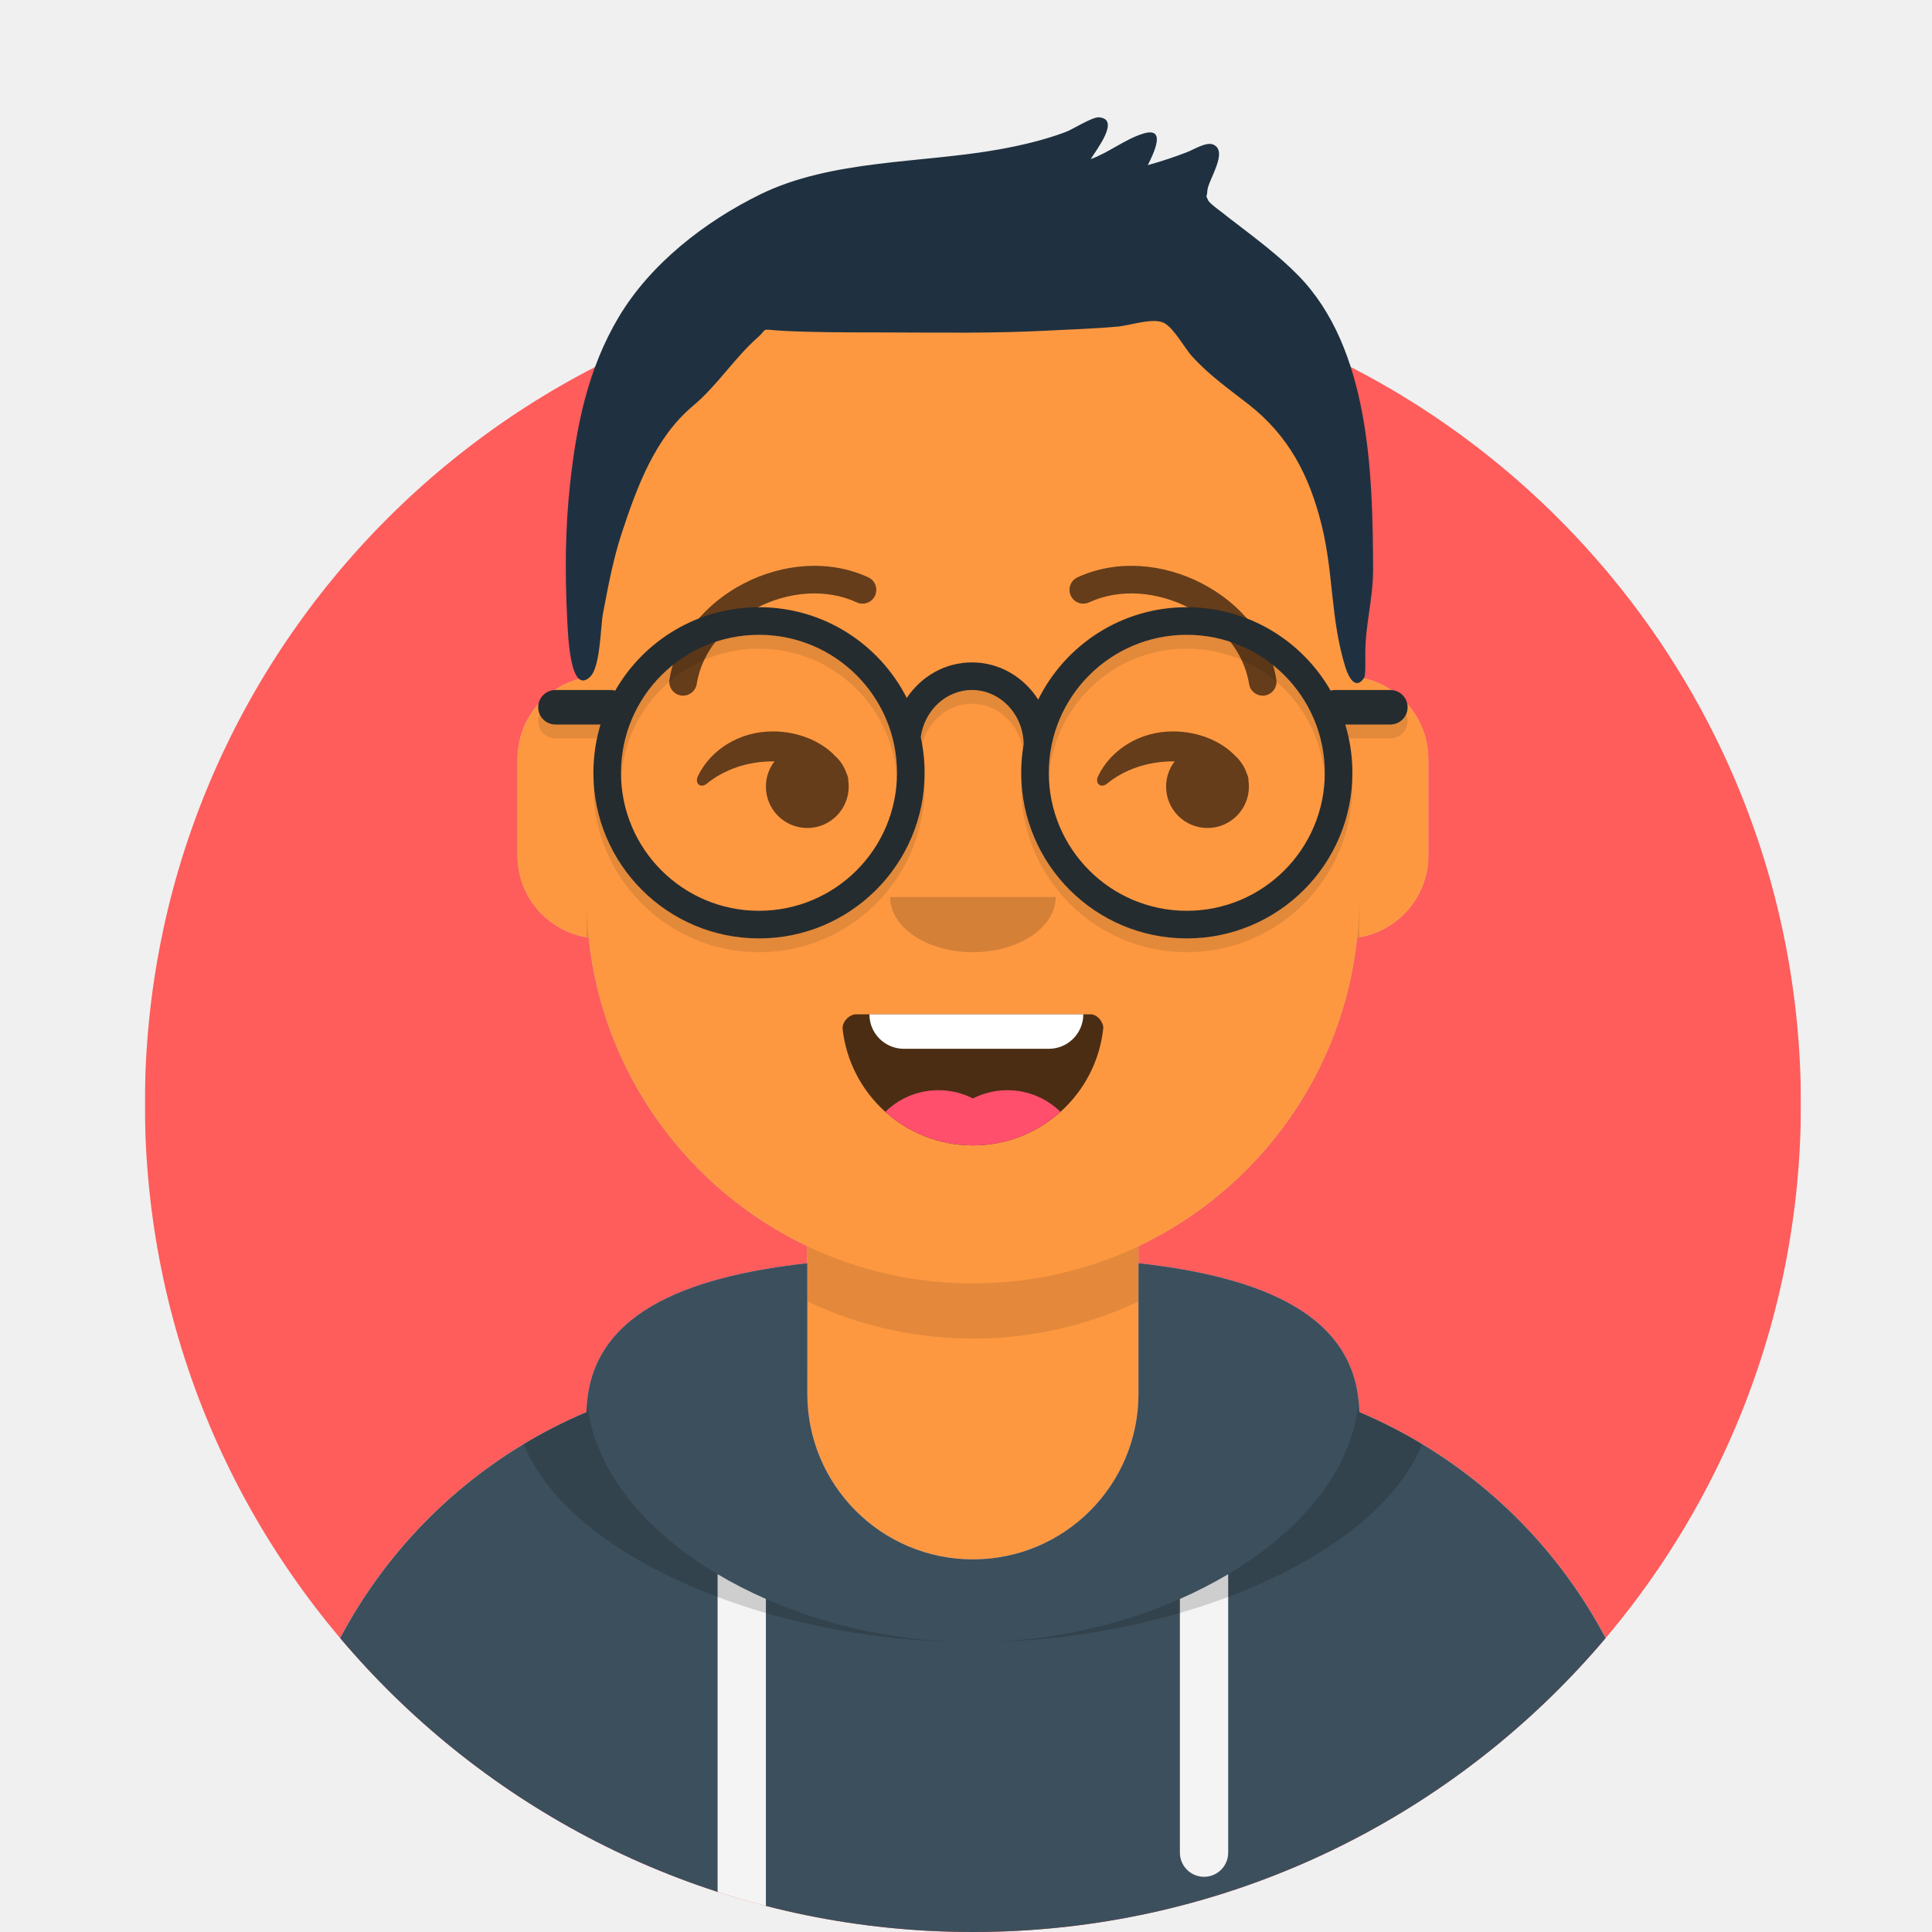
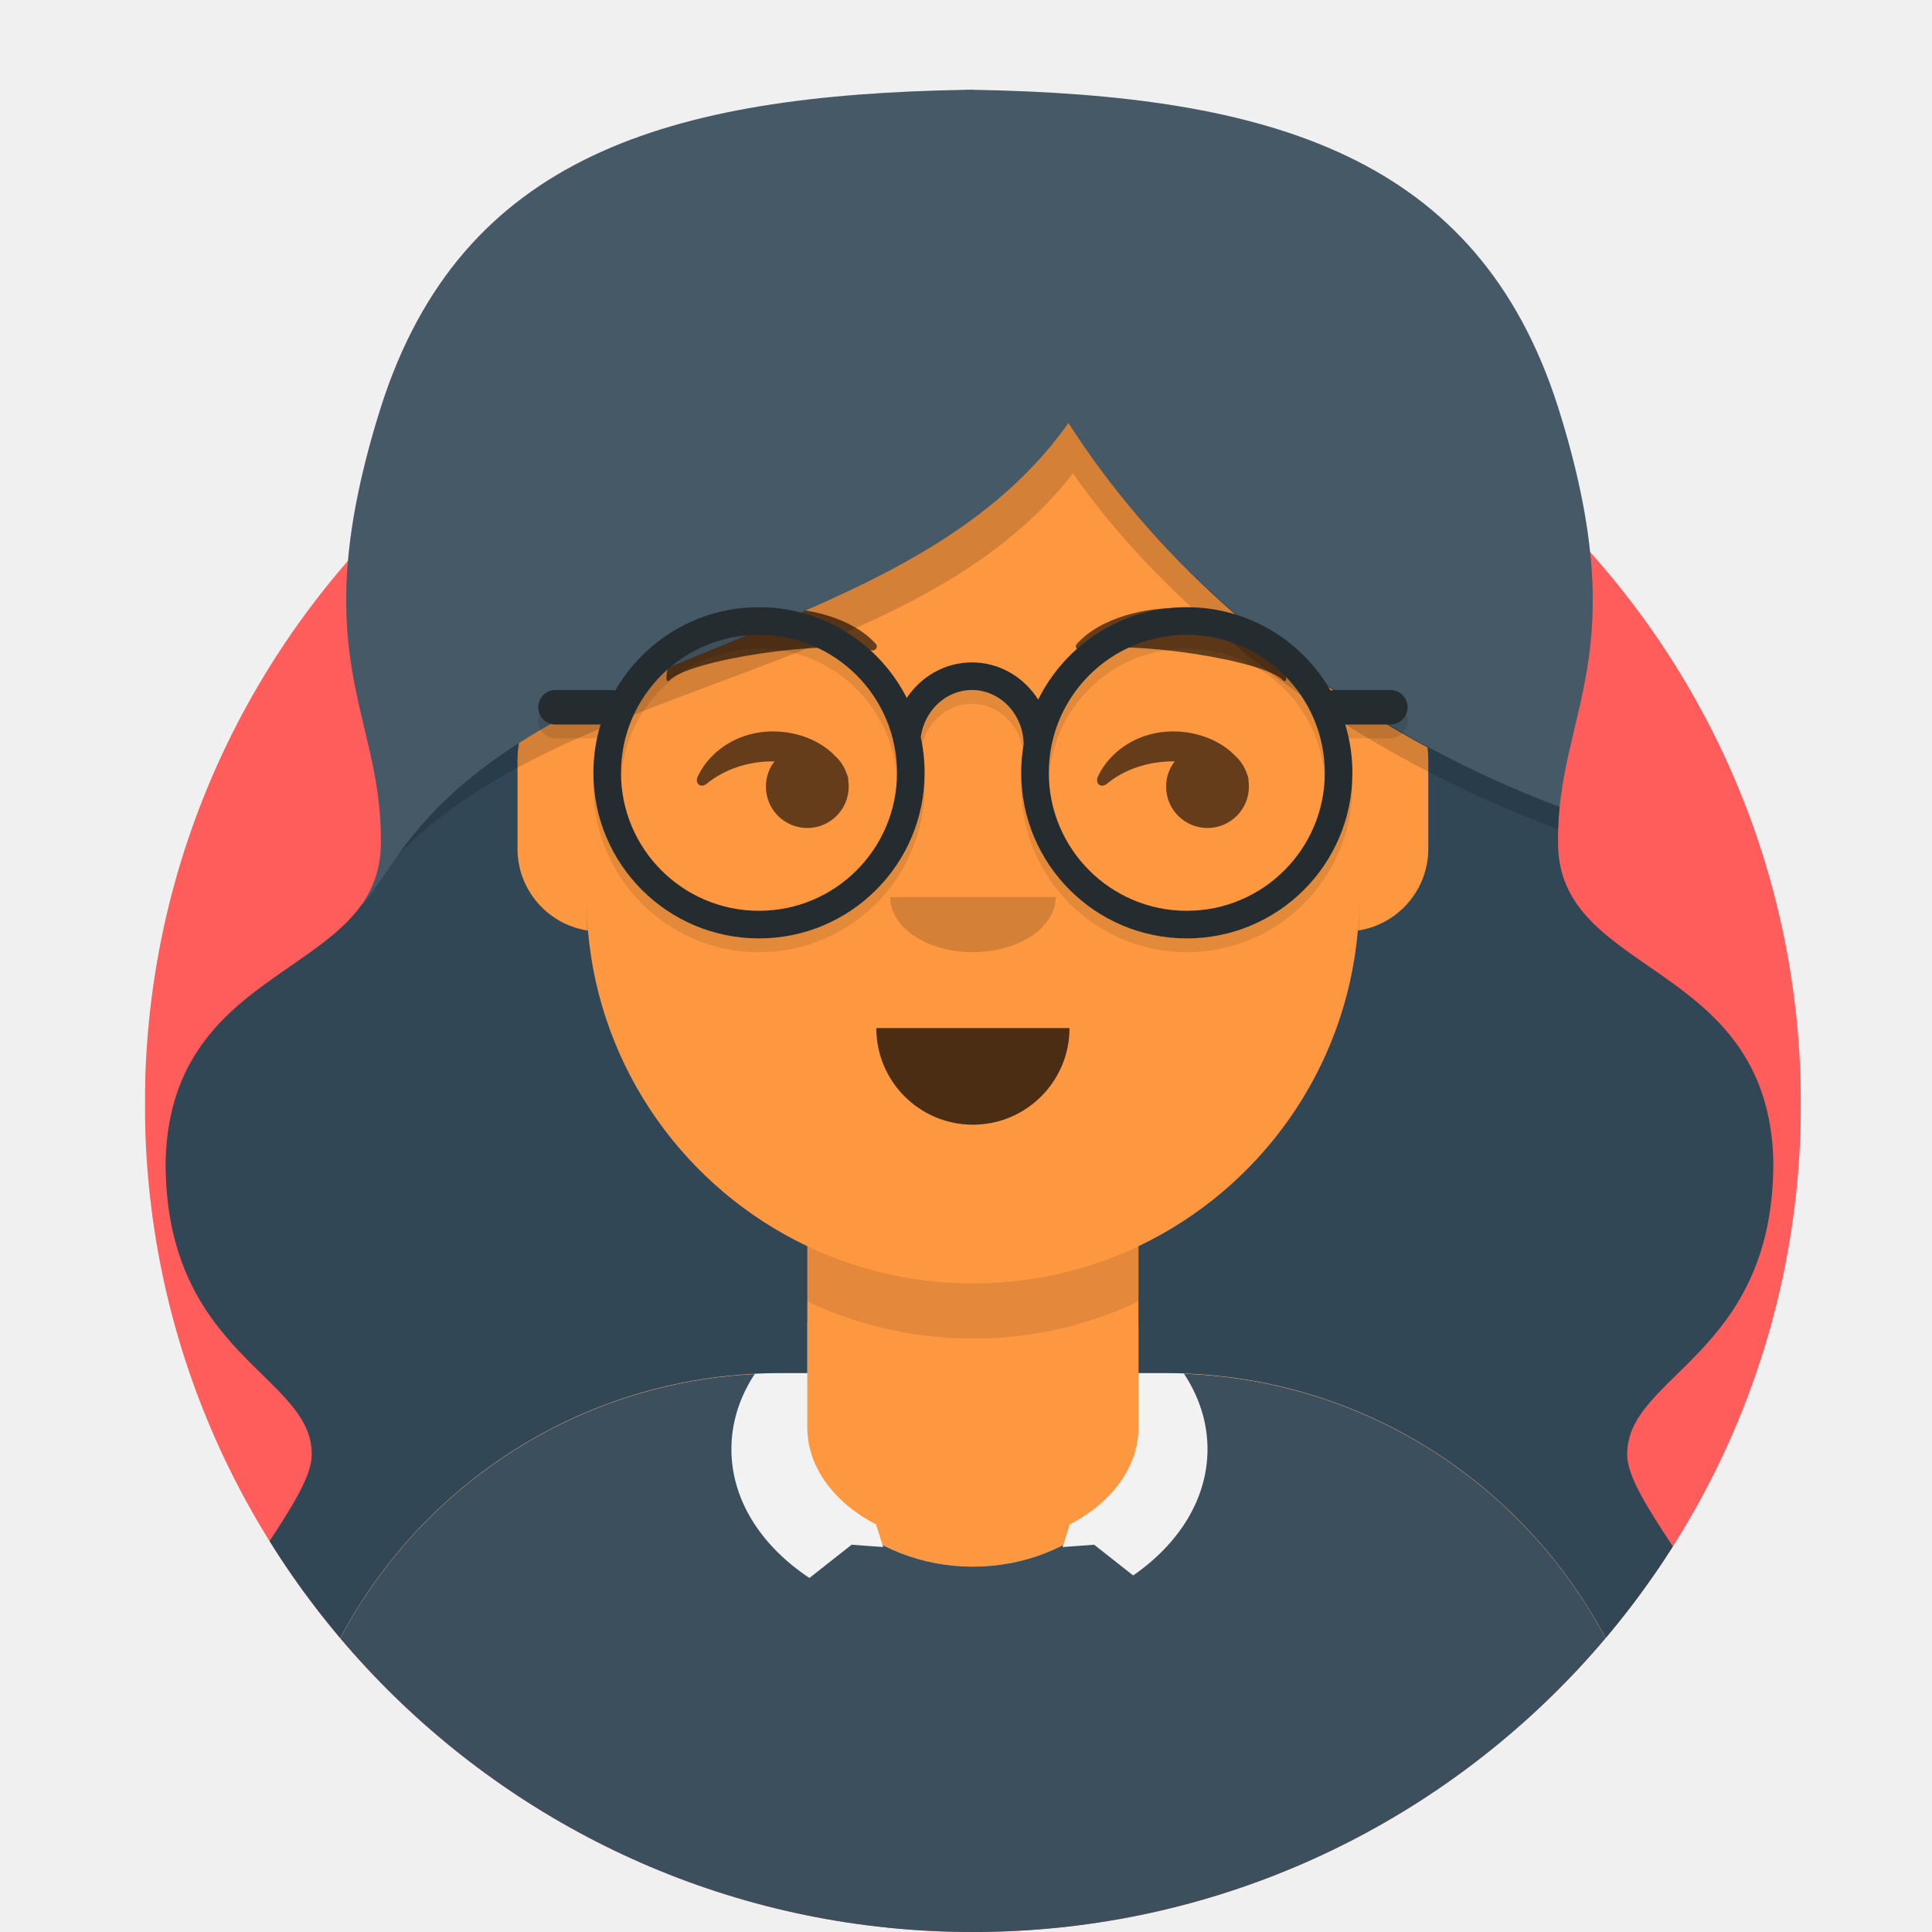
<svg xmlns="http://www.w3.org/2000/svg" xmlns:xlink="http://www.w3.org/1999/xlink" width="280px" height="280px" viewBox="-6 0 274 280" version="1.1">
-   <g id="x34" stroke="none" stroke-width="1" fill="none" fill-rule="evenodd">
+   <g id="x37" stroke="none" stroke-width="1" fill="none" fill-rule="evenodd">
    <defs>
-       <circle id="x21" cx="120" cy="120" r="120" />
-       <path id="x15" d="M12,160 C12,226.274 65.726,280 132,280 C198.274,280 252,226.274 252,160 L264,160 L264,-1.42108547e-14 L-3.19744231e-14,-1.42108547e-14 L-3.19744231e-14,160 L12,160 Z" />
-       <path id="x14" d="M124,144.611 L124,163 L128,163 L128,163 C167.765,163 200,195.235 200,235 L200,244 L0,244 L0,235 C-4.86974701e-15,195.235 32.235,163 72,163 L72,163 L76,163 L76,144.611 C58.763,136.422 46.372,119.687 44.305,99.881 C38.48,99.058 34,94.052 34,88 L34,74 C34,68.054 38.325,63.118 44,62.166 L44,56 L44,56 C44,25.072 69.072,5.68137151e-15 100,0 L100,0 L100,0 C130.928,-5.68137151e-15 156,25.072 156,56 L156,62.166 C161.675,63.118 166,68.054 166,74 L166,88 C166,94.052 161.52,99.058 155.695,99.881 C153.628,119.687 141.237,136.422 124,144.611 Z" />
+       <circle id="x18" cx="120" cy="120" r="120" />
+       <path id="x17" d="M12,160 C12,226.274 65.726,280 132,280 C198.274,280 252,226.274 252,160 L264,160 L264,-1.42108547e-14 L-3.19744231e-14,-1.42108547e-14 L-3.19744231e-14,160 L12,160 Z" />
+       <path id="x15" d="M124,144.611 L124,163 L128,163 L128,163 C167.765,163 200,195.235 200,235 L200,244 L0,244 L0,235 C-4.86974701e-15,195.235 32.235,163 72,163 L72,163 L76,163 L76,144.611 C58.763,136.422 46.372,119.687 44.305,99.881 C38.48,99.058 34,94.052 34,88 L34,74 C34,68.054 38.325,63.118 44,62.166 L44,56 L44,56 C44,25.072 69.072,5.68137151e-15 100,0 L100,0 L100,0 C130.928,-5.68137151e-15 156,25.072 156,56 L156,62.166 C161.675,63.118 166,68.054 166,74 L166,88 C166,94.052 161.52,99.058 155.695,99.881 C153.628,119.687 141.237,136.422 124,144.611 Z" />
    </defs>
-     <g id="x32" transform="translate(-825,-1100)">
+     <g id="x35" transform="translate(-825,-1100)">
      <g transform="translate(825,1100)">
-         <g id="x28" stroke-width="1" fill-rule="evenodd" transform="translate(12,40)">
-           <mask id="x20" fill="#FFFFFF">
-             <use xlink:href="#x21" />
+         <g id="x31" stroke-width="1" fill-rule="evenodd" transform="translate(12,40)">
+           <mask id="x21" fill="#FFFFFF">
+             <use xlink:href="#x18" />
          </mask>
-           <use id="x27" fill="#E6E6E6" xlink:href="#x21" />
-           <g id="x30" mask="url('#x20')" fill="#FF5C5C">
-             <rect id="x31" x="0" y="0" width="240" height="240" />
+           <use id="x30" fill="#E6E6E6" xlink:href="#x18" />
+           <g id="x33" mask="url('#x21')" fill="#FF5C5C">
+             <rect id="x34" x="0" y="0" width="240" height="240" />
          </g>
        </g>
-         <mask id="x16" fill="#FFFFFF">
-           <use xlink:href="#x15" />
+         <mask id="x20" fill="#FFFFFF">
+           <use xlink:href="#x17" />
        </mask>
-         <g id="x33" stroke-width="1" fill-rule="evenodd" mask="url('#x16')">
-           <g id="x29" transform="translate(32,36)">
-             <mask id="x12" fill="#FFFFFF">
-               <use xlink:href="#x14" />
+         <g id="x36" stroke-width="1" fill-rule="evenodd" mask="url('#x20')">
+           <g id="x32" transform="translate(32,36)">
+             <mask id="x22" fill="#FFFFFF">
+               <use xlink:href="#x15" />
            </mask>
-             <use fill="#D0C6AC" xlink:href="#x14" />
-             <g id="x8" mask="url('#x12')" fill="#FD9841">
-               <g transform="translate(0,0)" id="x9">
+             <use fill="#D0C6AC" xlink:href="#x15" />
+             <g id="x12" mask="url('#x22')" fill="#FD9841">
+               <g transform="translate(0,0)" id="x13">
                <rect x="0" y="0" width="264" height="280" />
              </g>
            </g>
-             <path id="x26" d="M156,79 L156,102 C156,132.928 130.928,158 100,158 C69.072,158 44,132.928 44,102 L44,79 L44,94 C44,124.928 69.072,150 100,150 C130.928,150 156,124.928 156,94 L156,79 Z" fill-opacity="0.1" fill="#000000" mask="url('#x12')" />
+             <path id="x29" d="M156,79 L156,102 C156,132.928 130.928,158 100,158 C69.072,158 44,132.928 44,102 L44,79 L44,94 C44,124.928 69.072,150 100,150 C130.928,150 156,124.928 156,94 L156,79 Z" fill-opacity="0.1" fill="#000000" mask="url('#x22')" />
          </g>
-           <g id="x54" transform="translate(0,170)">
+           <g id="x52" transform="translate(0,170)">
            <defs>
-               <path id="x18" d="M108,13.071 C90.081,15.076 76.28,20.552 76.004,34.645 C50.146,45.568 32,71.165 32,100.999 L32,100.999 L32,110 L232,110 L232,100.999 C232,71.165 213.854,45.568 187.996,34.645 C187.72,20.552 173.919,15.076 156,13.071 L156,32 L156,32 C156,45.255 145.255,56 132,56 L132,56 C118.745,56 108,45.255 108,32 L108,13.071 Z" />
+               <path id="x14" d="M105.192,29.052 L104,29.052 L104,29.052 C64.235,29.052 32,61.287 32,101.052 L32,110 L232,110 L232,101.052 C232,61.287 199.765,29.052 160,29.052 L160,29.052 L158.808,29.052 C158.935,30.035 159,31.036 159,32.052 C159,45.859 146.912,57.052 132,57.052 C117.088,57.052 105,45.859 105,32.052 C105,31.036 105.065,30.035 105.192,29.052 Z" />
            </defs>
-             <mask id="x24" fill="#FFFFFF">
-               <use xlink:href="#x18" />
+             <mask id="x25" fill="#FFFFFF">
+               <use xlink:href="#x14" />
            </mask>
-             <use id="x53" fill="#B7C1DB" fill-rule="evenodd" xlink:href="#x18" />
-             <g id="x55" mask="url('#x24')" fill-rule="evenodd" fill="#3C4F5C">
-               <rect id="x56" x="0" y="0" width="264" height="110" />
+             <use id="x51" fill="#E6E6E6" fill-rule="evenodd" xlink:href="#x14" />
+             <g id="x53" mask="url('#x25')" fill-rule="evenodd" fill="#3C4F5C">
+               <rect id="x54" x="0" y="0" width="264" height="110" />
            </g>
-             <path id="x51" d="M102,61.739 L102,110 L95,110 L95,58.15 C97.204,59.46 99.547,60.661 102,61.739 Z M169,58.15 L169,98.5 C169,100.433 167.433,102 165.5,102 C163.567,102 162,100.433 162,98.5 L162,61.739 C164.453,60.661 166.796,59.46 169,58.15 Z" fill="#F4F4F4" fill-rule="evenodd" mask="url('#x24')" />
-             <path id="x52" d="M90.96,12.724 C75.909,15.571 65.5,21.243 65.5,32.308 C65.5,52.02 98.538,68 132,68 C165.462,68 198.5,52.02 198.5,32.308 C198.5,21.243 188.091,15.571 173.04,12.724 C182.125,16.074 188,21.706 188,31.077 C188,51.469 160.179,68 132,68 C103.821,68 76,51.469 76,31.077 C76,21.706 81.875,16.074 90.96,12.724 Z" fill-opacity="0.16" fill="#000000" fill-rule="evenodd" mask="url('#x24')" />
+             <path id="x50" d="M156,22.279 C162.182,26.835 166,33.106 166,40.028 C166,47.233 161.863,53.733 155.229,58.327 L149.579,53.876 L145,54.208 L146,51.057 L145.922,50.996 C152.022,47.853 156,42.7 156,36.877 L156,22.279 Z M108,21.571 C101.233,26.174 97,32.74 97,40.028 C97,47.426 101.362,54.08 108.308,58.692 L114.421,53.876 L119,54.208 L118,51.057 L118.078,50.996 C111.978,47.853 108,42.7 108,36.877 L108,21.571 Z" fill="#F2F2F2" fill-rule="evenodd" />
          </g>
-           <g id="x50" transform="translate(76,82)" fill="#000000">
-             <g id="x42" transform="translate(2,52)">
-               <defs>
-                 <path id="x17" d="M35.118,15.128 C36.176,24.62 44.226,32 54,32 C63.804,32 71.874,24.574 72.892,15.04 C72.974,14.273 72.117,13 71.043,13 C56.149,13 44.738,13 37.087,13 C36.007,13 35.012,14.178 35.118,15.128 Z" />
-                 <rect id="x19" x="39" y="2" width="31" height="16" rx="5" />
-               </defs>
-               <mask id="x22" fill="#FFFFFF">
-                 <use xlink:href="#x17" />
-               </mask>
-               <use id="x41" fill-opacity="0.7" fill="#000000" fill-rule="evenodd" xlink:href="#x17" />
-               <use id="x40" stroke-width="1" fill-rule="evenodd" mask="url('#x22')" fill="#FFFFFF" xlink:href="#x19" />
-               <g id="x39" stroke-width="1" fill-rule="evenodd" mask="url('#x22')" fill="#FF4F6D">
-                 <g transform="translate(38,24)">
-                   <circle cx="11" cy="11" r="11" />
-                   <circle cx="21" cy="11" r="11" />
-                 </g>
-               </g>
+           <g id="x49" transform="translate(76,82)" fill="#000000">
+             <g id="x42" transform="translate(2,52)" fill-opacity="0.7">
+               <path id="x41" d="M40,15 C40,22.732 46.268,29 54,29 L54,29 C61.732,29 68,22.732 68,15" />
            </g>
-             <g id="x38" transform="translate(28,40)" fill-opacity="0.16">
-               <path id="x37" d="M16,8 C16,12.418 21.373,16 28,16 L28,16 C34.627,16 40,12.418 40,8" />
+             <g id="x40" transform="translate(28,40)" fill-opacity="0.16">
+               <path id="x39" d="M16,8 C16,12.418 21.373,16 28,16 L28,16 C34.627,16 40,12.418 40,8" />
            </g>
            <g id="x45" transform="translate(0,8)" fill-opacity="0.6">
              <path id="x44" d="M27.241,20.346 C26.463,21.357 26,22.625 26,24 C26,27.314 28.686,30 32,30 C35.314,30 38,27.314 38,24 C38,23.71 37.979,23.424 37.94,23.145 C37.947,22.923 37.91,22.671 37.815,22.407 C37.77,22.281 37.722,22.157 37.671,22.035 C37.337,21.072 36.765,20.22 36.025,19.551 C33.899,17.317 30.506,16 26.998,16 C22.164,16 18.007,18.649 16.16,22.447 C15.62,23.558 16.547,24.3 17.438,23.572 C19.874,21.579 23.257,20.344 26.998,20.344 C27.079,20.344 27.16,20.344 27.241,20.346 Z" />
              <path id="x43" d="M85.241,20.346 C84.463,21.357 84,22.625 84,24 C84,27.314 86.686,30 90,30 C93.314,30 96,27.314 96,24 C96,23.71 95.979,23.424 95.94,23.145 C95.947,22.923 95.91,22.671 95.815,22.407 C95.77,22.281 95.722,22.157 95.671,22.035 C95.337,21.072 94.765,20.22 94.025,19.551 C91.899,17.317 88.506,16 84.998,16 C80.164,16 76.007,18.649 74.16,22.447 C73.62,23.558 74.547,24.3 75.438,23.572 C77.874,21.579 81.257,20.344 84.998,20.344 C85.079,20.344 85.16,20.344 85.241,20.346 Z" />
            </g>
-             <g id="x49" fill-opacity="0.6">
-               <g id="x48" transform="translate(12,0)">
-                 <path id="x47" d="M3.976,17.128 C5.471,7.605 18.059,1.109 27.164,5.301 C28.167,5.763 29.355,5.324 29.817,4.321 C30.279,3.318 29.84,2.13 28.836,1.668 C17.349,-3.622 1.936,4.332 0.024,16.507 C-0.147,17.599 0.599,18.622 1.69,18.794 C2.781,18.965 3.804,18.219 3.976,17.128 Z" fill-rule="nonzero" />
-                 <path id="x46" d="M61.976,17.128 C63.471,7.605 76.059,1.109 85.164,5.301 C86.167,5.763 87.355,5.324 87.817,4.321 C88.279,3.318 87.84,2.13 86.836,1.668 C75.349,-3.622 59.936,4.332 58.024,16.507 C57.853,17.599 58.599,18.622 59.69,18.794 C60.781,18.965 61.804,18.219 61.976,17.128 Z" fill-rule="nonzero" transform="translate(73.0001, 9.410436) scale(-1, 1) translate(-73.0001, -9.410436)" />
-               </g>
+             <g id="x48" fill-opacity="0.6">
+               <path id="x47" d="M26.039,6.21 C20.278,6.983 11.293,12.005 12.044,17.818 C12.069,18.008 12.357,18.067 12.481,17.908 C14.967,14.72 34.193,10.037 41.194,11.015 C41.835,11.104 42.258,10.443 41.821,10.03 C38.077,6.495 31.2,5.512 26.039,6.21" transform="translate(27,12) rotate(5.0) translate(-27,-12)" />
+               <path id="x46" d="M85.039,6.21 C79.278,6.983 70.293,12.005 71.044,17.818 C71.069,18.008 71.357,18.067 71.481,17.908 C73.967,14.72 93.193,10.037 100.194,11.015 C100.835,11.104 101.258,10.443 100.821,10.03 C97.077,6.495 90.2,5.512 85.039,6.21" transform="translate(86,12) scale(-1, 1) rotate(5.0) translate(-86,-12)" />
            </g>
          </g>
          <g id="x0" stroke-width="1" fill-rule="evenodd">
            <defs>
-               <rect id="x11" x="0" y="0" width="264" height="280" />
-               <path id="x13" d="M180.15,39.92 C177.39,37.1 174.186,34.707 171.069,32.307 C170.382,31.777 169.683,31.261 169.011,30.712 C168.858,30.587 167.292,29.466 167.105,29.053 C166.654,28.06 166.915,28.833 166.977,27.649 C167.056,26.151 170.111,21.919 167.831,20.949 C166.828,20.522 165.04,21.658 164.078,22.033 C162.196,22.767 160.292,23.393 158.347,23.933 C159.279,22.076 161.055,18.359 157.716,19.354 C155.114,20.129 152.69,22.122 150.076,23.059 C150.941,21.642 154.4,17.248 151.274,17.002 C150.302,16.926 147.471,18.75 146.424,19.14 C143.287,20.305 140.083,21.059 136.79,21.653 C125.592,23.671 112.497,23.095 102.137,28.193 C94.149,32.124 86.263,38.222 81.648,45.988 C77.201,53.473 75.538,61.664 74.607,70.241 C73.924,76.536 73.868,83.043 74.188,89.36 C74.292,91.43 74.525,100.971 77.532,98.081 C79.03,96.642 79.019,90.828 79.396,88.86 C80.147,84.945 80.87,81.013 82.122,77.223 C84.328,70.544 86.931,63.43 92.427,58.83 C95.954,55.878 98.431,51.889 101.806,48.911 C103.322,47.574 102.165,47.713 104.603,47.889 C106.241,48.006 107.885,48.051 109.526,48.094 C113.322,48.193 117.124,48.168 120.921,48.181 C128.568,48.209 136.179,48.317 143.819,47.916 C147.214,47.739 150.618,47.642 154.004,47.328 C155.895,47.153 159.251,45.941 160.808,46.867 C162.233,47.714 163.713,50.482 164.736,51.615 C167.154,54.294 170.036,56.339 172.862,58.535 C178.757,63.115 181.732,68.867 183.523,76.023 C185.306,83.153 184.806,89.768 187.013,96.785 C187.402,98.018 188.429,100.145 189.695,98.239 C189.93,97.885 189.87,95.939 189.87,94.819 C189.87,90.3 191.014,86.908 191,82.359 C190.944,68.527 190.496,50.491 180.15,39.92 Z" />
-               <filter id="x35" x="-0.8%" y="-2.0%" width="101.5%" height="108.0%" filterUnits="objectBoundingBox">
-                 <feOffset dx="0" dy="2" in="SourceAlpha" result="shadowOffsetOuter1" />
-                 <feColorMatrix values="0 0 0 0 0 0 0 0 0 0 0 0 0 0 0 0 0 0 0.16 0" type="matrix" in="shadowOffsetOuter1" result="shadowMatrixOuter1" />
-                 <feMerge>
-                   <feMergeNode in="shadowMatrixOuter1" />
-                   <feMergeNode in="SourceGraphic" />
-                 </feMerge>
-               </filter>
+               <rect id="x24" x="0" y="0" width="264" height="280" />
+               <path id="x19" d="M222.385,182.806 C217.011,188.518 211.648,192.128 211.831,198 C212.148,209.889 255.439,245.051 217,267 L16.005,267 C-22.434,245.051 20.857,209.889 21.174,198 C21.357,192.128 15.994,188.518 10.62,182.806 C5.247,177.094 -0.137,169.28 0.003,155 C0.944,125.972 31.372,128.588 31.203,109 C31.372,89.999 19.814,82.161 31.203,46 C42.84,9.539 72.917,0.768 116.003,0.016 L116.003,0 C116.17,0.002 116.336,0.005 116.503,0.008 C116.669,0.005 116.836,0.002 117.003,0 L117.003,0.016 C160.089,0.768 190.166,9.539 201.803,46 C213.191,82.161 201.634,89.999 201.803,109 C201.634,128.588 232.061,125.972 233.003,155 C233.143,169.28 227.758,177.094 222.385,182.806 Z M182.884,95.325 C161.364,83.737 142.89,67.144 130.846,48.302 C112.764,73.924 76.53,78.535 51.224,94.68 C51.077,95.431 51,96.206 51,97 L51,110 C51,116.019 55.431,121.002 61.209,121.867 C62.952,142.115 75.469,159.283 93,167.611 L93,186 L89,186 L89,186 C49.235,186 17,218.235 17,258 L17,267 L217,267 L217,258 C217,218.235 184.765,186 145,186 L141,186 L141,167.611 C158.531,159.283 171.048,142.115 172.791,121.867 C178.569,121.002 183,116.019 183,110 L183,97 C183,96.432 182.96,95.872 182.884,95.325 Z" />
+               <path id="x16" d="M222.385,182.806 C217.011,188.518 211.648,192.128 211.831,198 C212.148,209.889 255.439,245.051 217,267 L16.005,267 C-22.434,245.051 20.857,209.889 21.174,198 C21.357,192.128 15.994,188.518 10.62,182.806 C5.247,177.094 -0.137,169.28 0.003,155 C0.944,125.972 31.372,128.588 31.203,109 C31.372,89.999 19.814,82.161 31.203,46 C42.84,9.539 72.917,0.768 116.003,0.016 L116.003,0 C116.17,0.002 116.336,0.005 116.503,0.008 C116.669,0.005 116.836,0.002 117.003,0 L117.003,0.016 C160.089,0.768 190.166,9.539 201.803,46 C213.191,82.161 201.634,89.999 201.803,109 C201.634,128.588 232.061,125.972 233.003,155 C233.143,169.28 227.758,177.094 222.385,182.806 Z M93,186 L89,186 L89,186 C49.235,186 17,218.235 17,258 L17,267 L217,267 L217,258 C217,218.235 184.765,186 145,186 L141,186 L141,140 L93,140 L93,186 Z" />
            </defs>
-             <mask id="x25" fill="#FFFFFF">
-               <use xlink:href="#x11" />
+             <mask id="x27" fill="#FFFFFF">
+               <use xlink:href="#x24" />
            </mask>
-             <g id="x1" />
-             <g id="x3" mask="url('#x25')">
+             <g id="x4" />
+             <g id="x7" mask="url('#x27')">
              <g transform="translate(-1,0)">
-                 <mask id="x23" fill="#FFFFFF">
-                   <use xlink:href="#x13" />
-                 </mask>
-                 <use id="x2" stroke="none" fill="#1F3140" fill-rule="evenodd" xlink:href="#x13" />
-                 <g id="x4" mask="url('#x23')" fill="">
-                   <g transform="translate(0,0) " id="x5">
-                     <rect x="0" y="0" width="264" height="280" />
+                 <g id="x6" stroke-width="1" fill="none" fill-rule="evenodd" transform="translate(16,13)">
+                   <mask id="x26" fill="#FFFFFF">
+                     <use xlink:href="#x19" />
+                   </mask>
+                   <use fill="#314756" xlink:href="#x19" />
+                   <g id="x8" mask="url('#x26')" fill="">
+                     <g transform="translate(0,0) " id="x9">
+                       <rect x="0" y="0" width="264" height="280" />
+                     </g>
                  </g>
                </g>
-                 <g id="x7" fill="none" transform="translate(62,85)">
+                 <g id="x3" stroke-width="1" fill="none" fill-rule="evenodd" transform="translate(16,13)">
+                   <mask id="x28" fill="#FFFFFF">
+                     <use xlink:href="#x16" />
+                   </mask>
+                   <g id="x1" />
+                   <path id="x2" d="M30.099,115.057 C27.725,118.083 24.53,122.528 24.362,122.194 C26.235,119.811 27.375,117.012 27.341,113.436 C27.518,95.335 15.437,87.867 27.341,53.419 C28.01,51.509 29.107,49.704 30.586,48.005 C20.243,82.459 31.369,90.356 31.203,109 C31.222,111.295 30.822,113.285 30.099,115.057 Z M202.419,48.005 C203.898,49.704 204.996,51.509 205.664,53.419 C215.822,82.813 208.516,92.563 206.264,106.036 C205.964,106.841 206.195,107.79 205.88,108.603 C175.207,98.145 147.59,78.56 131.495,55.612 C108.711,85.036 58.354,85.373 33.674,110.936 C34.061,110.392 34.428,109.885 34.758,109.446 C57.294,79.527 108.247,80.324 130.846,48.302 C146.244,72.39 172.664,92.95 202.009,103.927 C202.31,103.073 202.09,102.077 202.376,101.233 C204.484,87.4 211.215,77.307 202.419,48.005 Z" fill-opacity="0.16" fill="#000000" mask="url('#x28')" />
+                 </g>
+                 <path id="x5" d="M50.758,122.446 C73.294,92.527 124.247,93.324 146.846,61.302 C162.244,85.39 188.664,105.95 218.009,116.927 C218.31,116.073 218.09,115.077 218.376,114.233 C220.531,100.089 227.52,89.855 217.803,59 C206.166,22.539 176.089,13.768 133.003,13.016 C132.336,13.005 132.17,13.002 132.003,13 C88.917,13.768 58.84,22.539 47.203,59 C35.814,95.161 47.372,102.999 47.203,122 C47.235,125.753 46.144,128.691 44.353,131.193 C44.536,131.595 48.506,125.437 50.758,122.446 Z" fill-opacity="0.1" fill="#FFFFFF" fill-rule="evenodd" />
+                 <g id="x11" fill="none" transform="translate(62,85)">
                  <defs>
-                     <path id="x10" d="M80.465,16.394 C84.38,8.459 92.553,3 102,3 C110.92,3 118.703,7.866 122.84,15.088 C123.05,15.031 123.272,15 123.5,15 L131.5,15 C132.881,15 134,16.119 134,17.5 C134,18.881 132.881,20 131.5,20 L124.963,20 C125.637,22.215 126,24.565 126,27 C126,40.255 115.255,51 102,51 C88.745,51 78,40.255 78,27 C78,25.578 78.124,24.185 78.361,22.831 C78.276,18.455 74.914,15 70.862,15 C67.126,15 63.975,17.94 63.442,21.83 C63.807,23.495 64,25.225 64,27 C64,40.255 53.255,51 40,51 C26.745,51 16,40.255 16,27 C16,24.565 16.363,22.215 17.037,20 L10.5,20 C9.119,20 8,18.881 8,17.5 C8,16.119 9.119,15 10.5,15 L10.5,15 L18.5,15 C18.728,15 18.95,15.031 19.16,15.088 C23.297,7.866 31.08,3 40,3 C49.352,3 57.455,8.349 61.416,16.155 C63.493,13.039 66.949,11 70.862,11 C74.875,11 78.407,13.144 80.465,16.394 Z M40,47 C51.046,47 60,38.046 60,27 C60,15.954 51.046,7 40,7 C28.954,7 20,15.954 20,27 C20,38.046 28.954,47 40,47 Z M102,47 C113.046,47 122,38.046 122,27 C122,15.954 113.046,7 102,7 C90.954,7 82,15.954 82,27 C82,38.046 90.954,47 102,47 Z" />
-                     <filter id="x36" x="-0.8%" y="-2.1%" width="101.6%" height="108.3%" filterUnits="objectBoundingBox">
+                     <path id="x23" d="M80.465,16.394 C84.38,8.459 92.553,3 102,3 C110.92,3 118.703,7.866 122.84,15.088 C123.05,15.031 123.272,15 123.5,15 L131.5,15 C132.881,15 134,16.119 134,17.5 C134,18.881 132.881,20 131.5,20 L124.963,20 C125.637,22.215 126,24.565 126,27 C126,40.255 115.255,51 102,51 C88.745,51 78,40.255 78,27 C78,25.578 78.124,24.185 78.361,22.831 C78.276,18.455 74.914,15 70.862,15 C67.126,15 63.975,17.94 63.442,21.83 C63.807,23.495 64,25.225 64,27 C64,40.255 53.255,51 40,51 C26.745,51 16,40.255 16,27 C16,24.565 16.363,22.215 17.037,20 L10.5,20 C9.119,20 8,18.881 8,17.5 C8,16.119 9.119,15 10.5,15 L10.5,15 L18.5,15 C18.728,15 18.95,15.031 19.16,15.088 C23.297,7.866 31.08,3 40,3 C49.352,3 57.455,8.349 61.416,16.155 C63.493,13.039 66.949,11 70.862,11 C74.875,11 78.407,13.144 80.465,16.394 Z M40,47 C51.046,47 60,38.046 60,27 C60,15.954 51.046,7 40,7 C28.954,7 20,15.954 20,27 C20,38.046 28.954,47 40,47 Z M102,47 C113.046,47 122,38.046 122,27 C122,15.954 113.046,7 102,7 C90.954,7 82,15.954 82,27 C82,38.046 90.954,47 102,47 Z" />
+                     <filter id="x38" x="-0.8%" y="-2.1%" width="101.6%" height="108.3%" filterUnits="objectBoundingBox">
                      <feOffset in="SourceAlpha" dx="0" dy="2" result="shadowOffsetOuter1" />
                      <feColorMatrix in="shadowOffsetOuter1" values="0 0 0 0 0 0 0 0 0 0 0 0 0 0 0 0 0 0 0.1 0" type="matrix" />
                    </filter>
                  </defs>
-                   <g id="x6">
-                     <use fill="#000000" fill-opacity="1" filter="url('#x36')" xlink:href="#x10" />
-                     <use fill="#252C2F" fill-rule="evenodd" xlink:href="#x10" />
+                   <g id="x10">
+                     <use fill="#000000" fill-opacity="1" filter="url('#x38')" xlink:href="#x23" />
+                     <use fill="#252C2F" fill-rule="evenodd" xlink:href="#x23" />
                  </g>
                </g>
              </g>
            </g>
          </g>
        </g>
      </g>
    </g>
  </g>
</svg>
